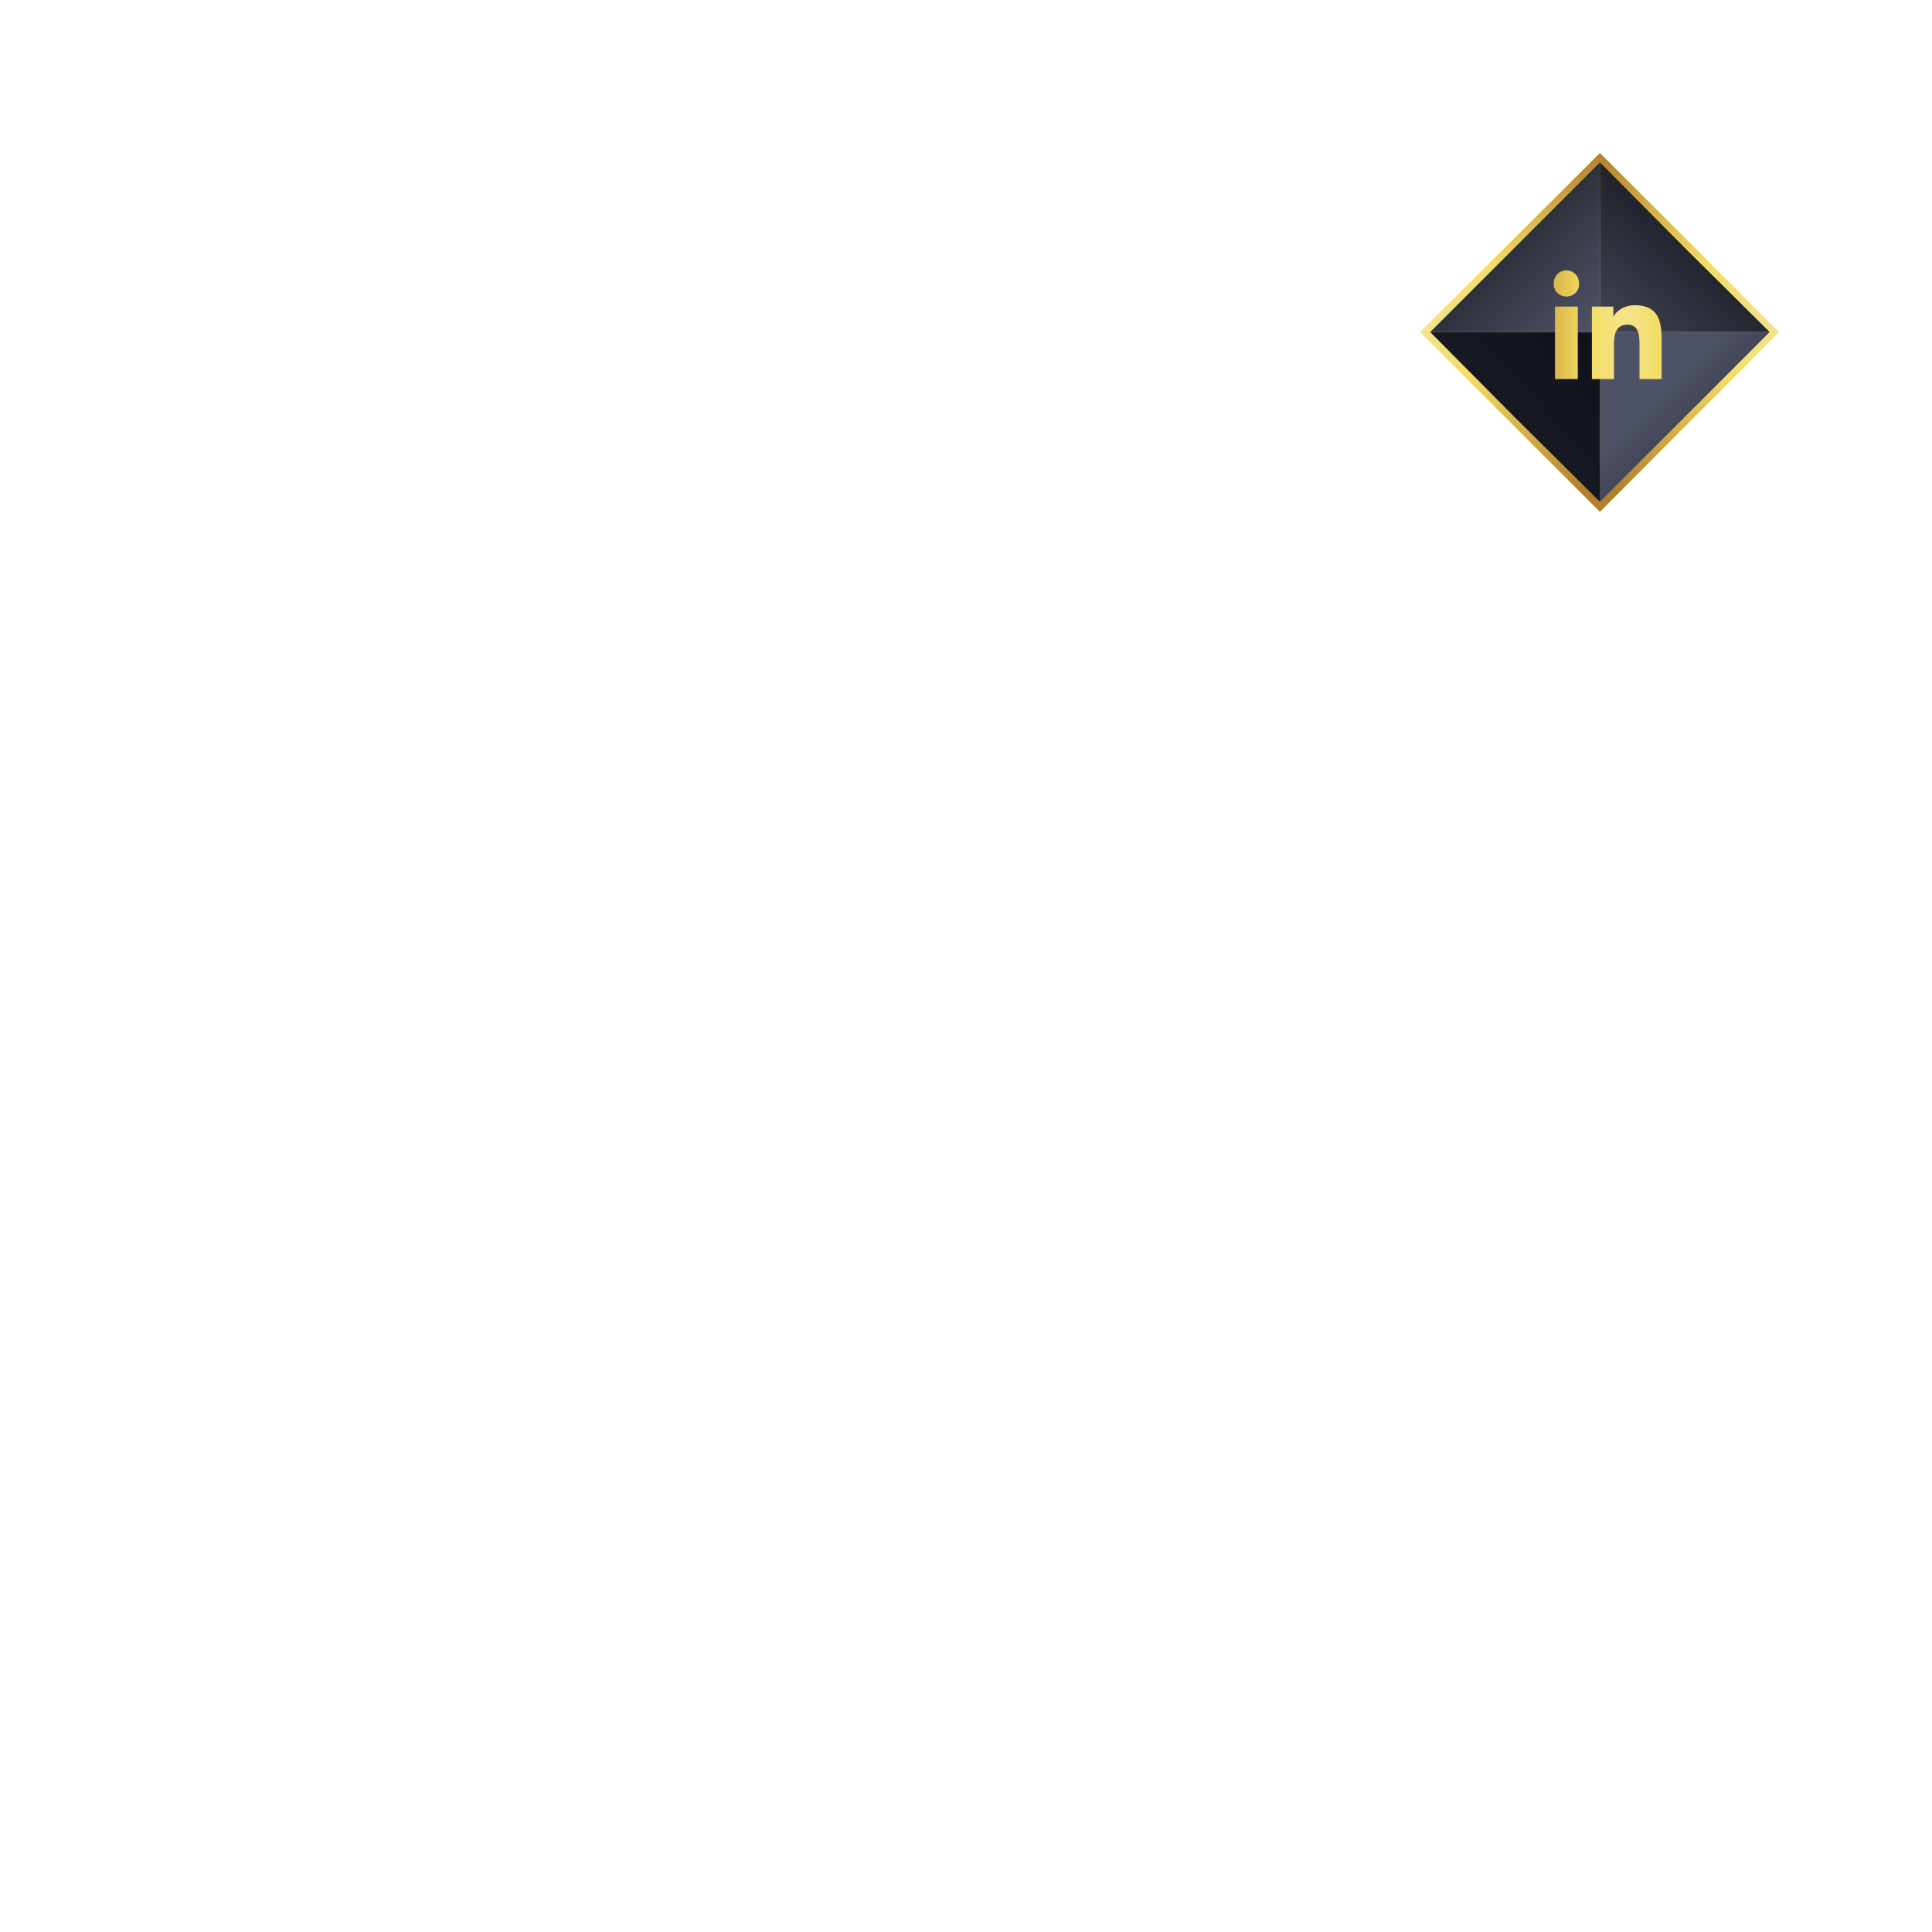
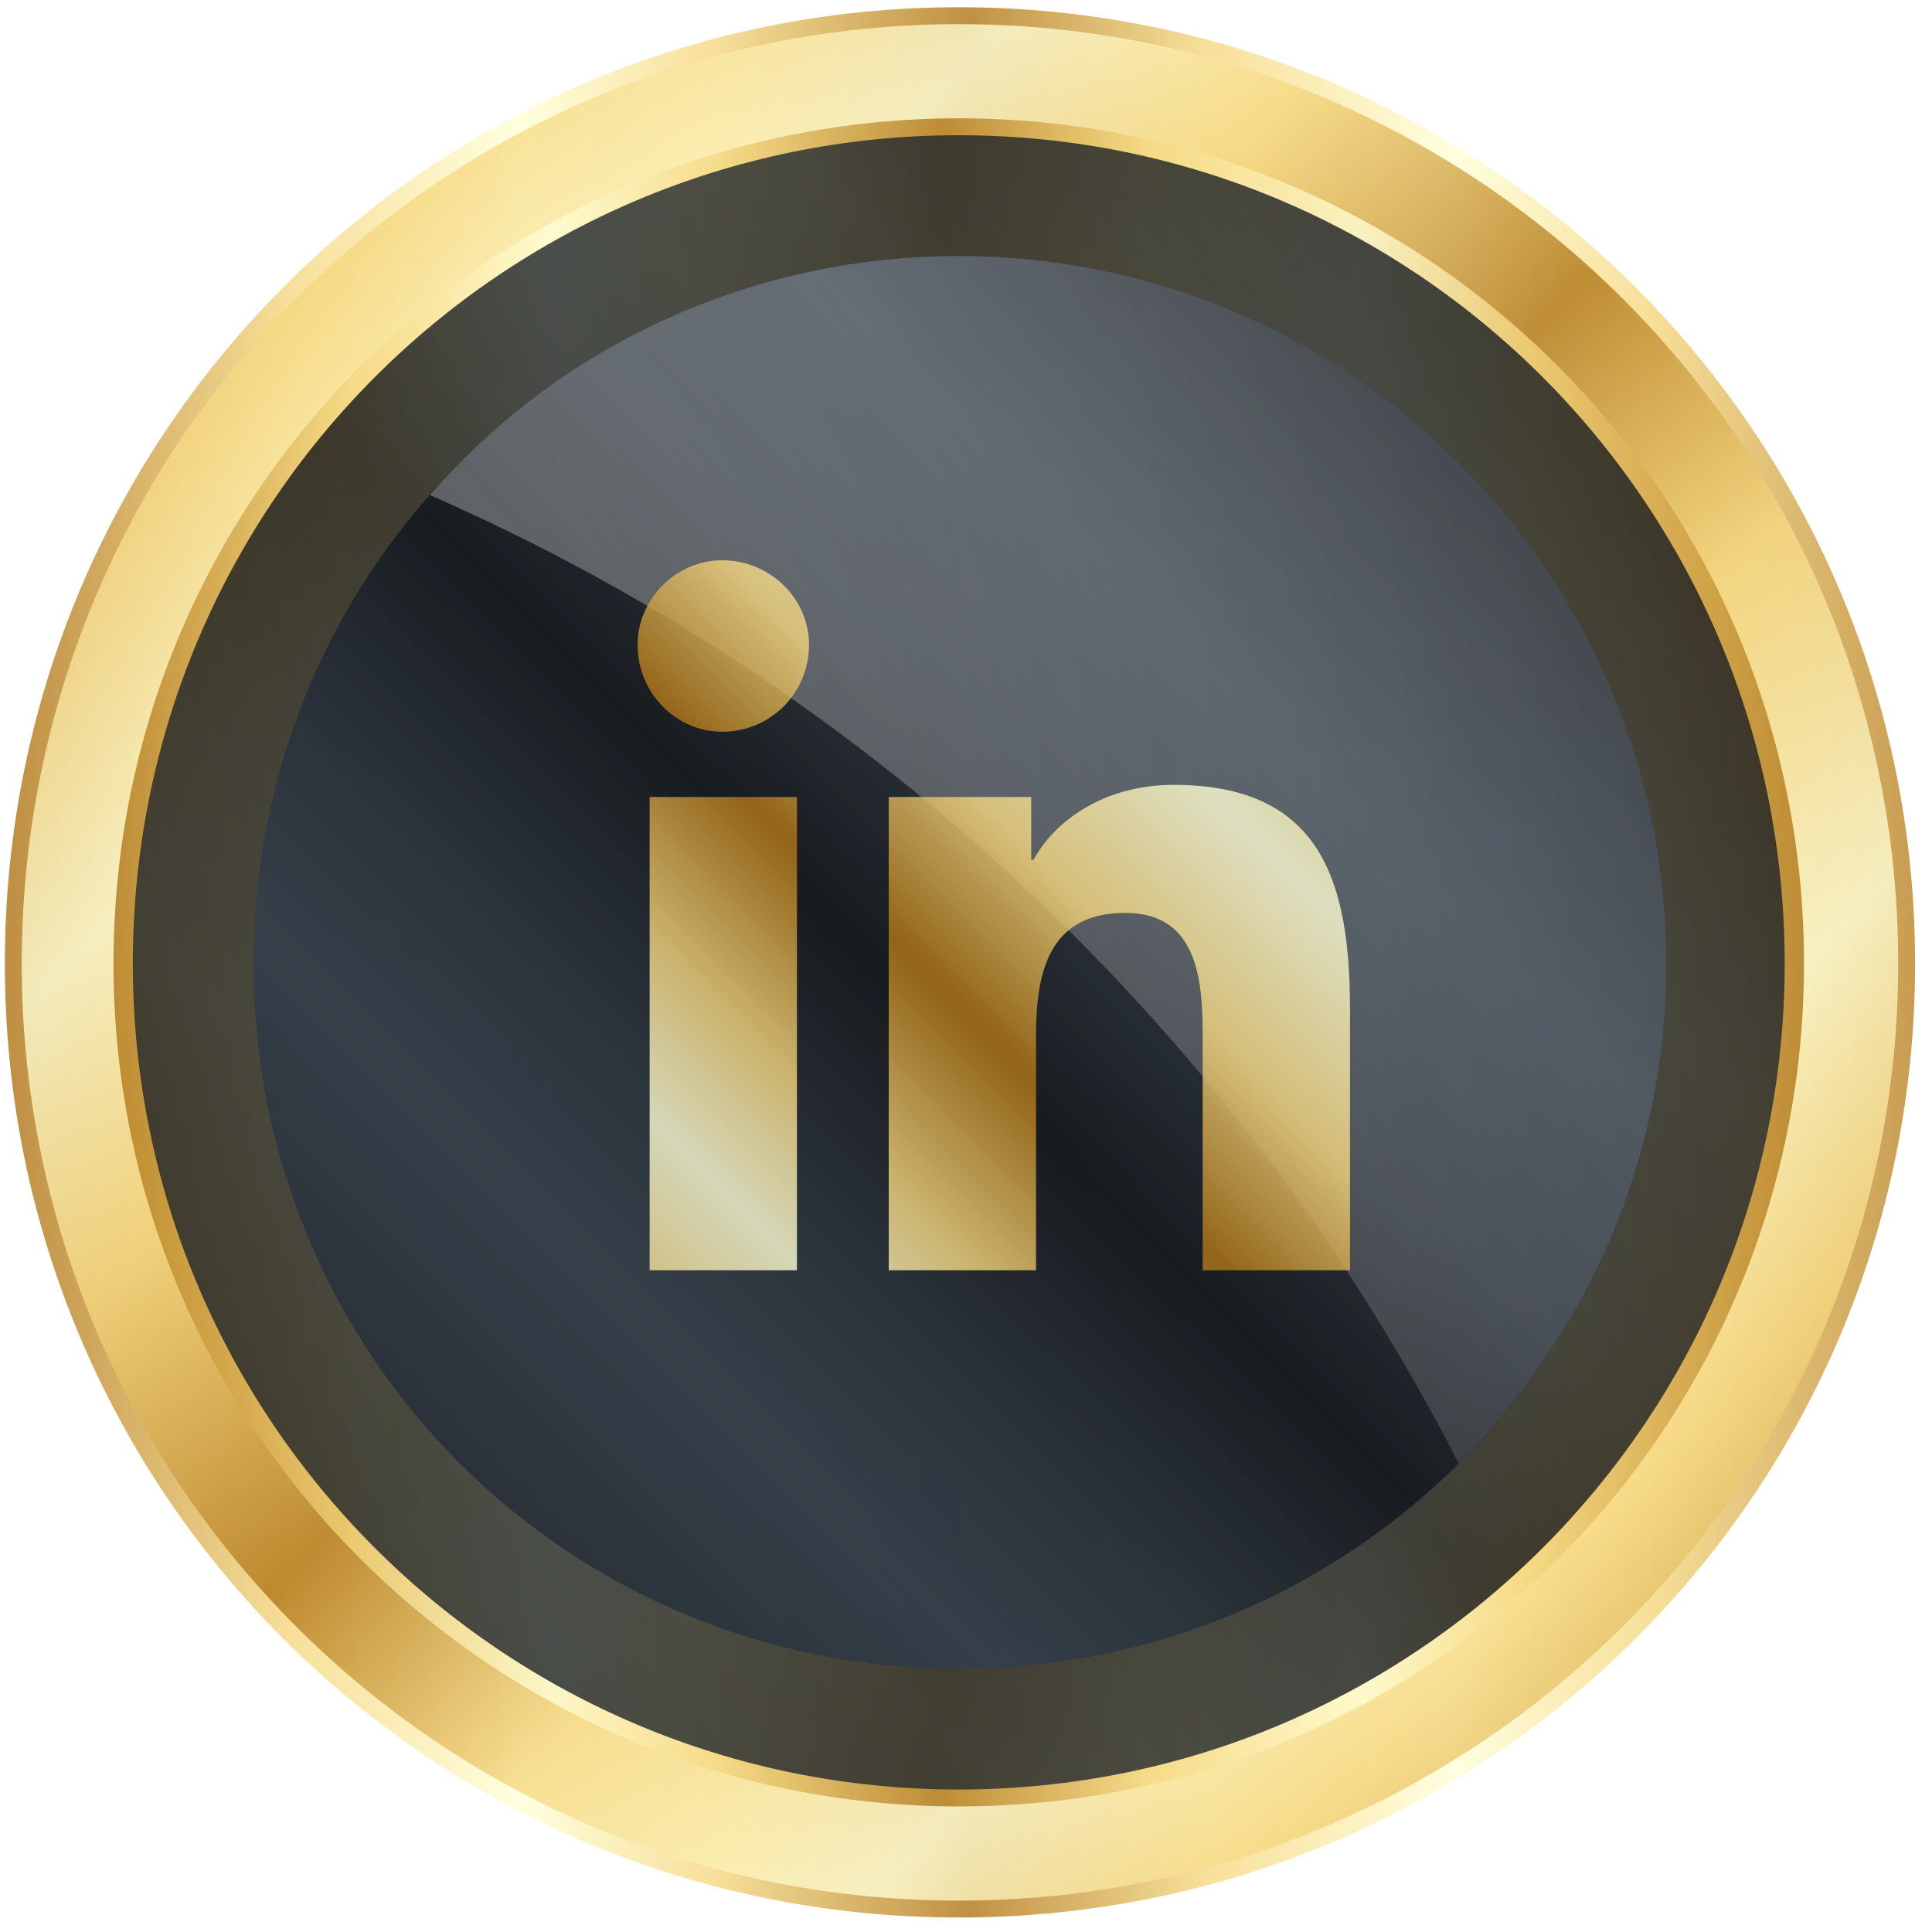
- <svg xmlns="http://www.w3.org/2000/svg" version="1.2" viewBox="0 0 288 288" width="288" height="288">.
- <g id="bg">
-     <defs>
-       <linearGradient id="P" gradientUnits="userSpaceOnUse" />
-       <linearGradient id="g1" x2="1" href="#P" gradientTransform="matrix(0,50.558,-50.56,0,265.248,22.69)">
-         <stop stop-color="#b27f2a" />
-         <stop offset=".33" stop-color="#f4dd62" />
-         <stop offset=".52" stop-color="#f4e38b" />
-         <stop offset=".66" stop-color="#f4dd62" />
-         <stop offset="1" stop-color="#b27f2a" />
-       </linearGradient>
-       <linearGradient id="g2" x2="1" href="#P" gradientTransform="matrix(42.326,41.043,-41.045,42.328,207.732,-5.601)">
-         <stop stop-color="#0d0e19" />
-         <stop offset=".6" stop-color="#20222a" />
-         <stop offset="1" stop-color="#4e5266" />
-       </linearGradient>
-       <linearGradient id="g3" x2="1" href="#P" gradientTransform="matrix(-40.893,-40.376,40.377,-40.895,275.787,111.628)">
-         <stop stop-color="#0d0e19" />
-         <stop offset=".6" stop-color="#20222a" />
-         <stop offset="1" stop-color="#4e5266" />
-       </linearGradient>
-       <linearGradient id="g4" x2="1" href="#P" gradientTransform="matrix(-45.471,50.661,-50.663,-45.473,292.913,17.058)">
-         <stop stop-color="#0d0e19" />
-         <stop offset=".6" stop-color="#20222a" />
-         <stop offset="1" stop-color="#4e5266" />
-       </linearGradient>
-       <linearGradient id="g5" x2="1" href="#P" gradientTransform="matrix(-57.561,51.165,-51.167,-57.563,256.052,59.196)">
-         <stop stop-color="#0d0e19" />
-         <stop offset=".6" stop-color="#20222a" />
-         <stop offset="1" stop-color="#4e5266" />
-       </linearGradient>
-       <linearGradient id="g6" x2="1" href="#P" gradientTransform="matrix(34.415,0,0,142.85,224.966,40.37)">
-         <stop stop-color="#b27f2a" />
-         <stop offset=".33" stop-color="#f4dd62" />
-         <stop offset=".52" stop-color="#f4e38b" />
-         <stop offset=".66" stop-color="#f4dd62" />
-         <stop offset="1" stop-color="#b27f2a" />
-       </linearGradient>
-       <linearGradient id="g7" x2="1" href="#P" gradientTransform="matrix(34.416,0,0,36.383,224.966,45.455)">
-         <stop stop-color="#b27f2a" />
-         <stop offset=".33" stop-color="#f4dd62" />
-         <stop offset=".52" stop-color="#f4e38b" />
-         <stop offset=".66" stop-color="#f4dd62" />
-         <stop offset="1" stop-color="#b27f2a" />
-       </linearGradient>
-     </defs>
-     <style>.a{fill:url(#g1)}.b{fill:url(#g2)}.c{fill:url(#g3)}.d{fill:url(#g4)}.e{fill:url(#g5)}.f{fill:url(#g6)}.g{fill:url(#g7)}</style>
-     <path class="a" d="m238.5 76.3l-26.8-26.8 26.8-26.7 26.7 26.7z" />
-     <path fill-rule="evenodd" class="b" d="m238.5 24.2l-12.7 12.7-12.6 12.6h25.3z" />
-     <path class="c" d="m238.5 74.8l12.6-12.6 12.7-12.7h-25.3z" />
-     <path class="d" d="m263.8 49.5l-12.7-12.6-12.6-12.7v25.3z" />
-     <path class="e" d="m213.2 49.5l12.6 12.7 12.7 12.6v-25.3z" />
-     <path class="f" d="m231.8 45.7h3.4v10.8h-3.4zm1.7-5.4c1.1 0 1.9 0.9 1.9 2 0 1.1-0.8 1.9-1.9 1.9-1.1 0-1.9-0.8-1.9-1.9 0-1.1 0.8-2 1.9-2z" />
-   </g>
-   <path class="g" d="m237.3 45.7h3.2v1.5c0.5-0.9 1.6-1.7 3.2-1.7 3.4 0 4 2.2 4 5.1v5.9h-3.3v-5.2c0-1.3-0.1-2.9-1.8-2.9-1.7 0-2 1.4-2 2.8v5.3h-3.3z" />
+ <svg xmlns="http://www.w3.org/2000/svg" version="1.2" viewBox="0 0 80 80" width="80" height="80">
+   <defs>
+     <linearGradient id="P" gradientUnits="userSpaceOnUse" />
+     <linearGradient id="g1" x2="1" href="#P" gradientTransform="matrix(80.232,0,0,80.232,.817,.295)">
+       <stop stop-color="#b07515" />
+       <stop offset=".14" stop-color="#f5d77f" />
+       <stop offset=".26" stop-color="#ffffd7" />
+       <stop offset=".36" stop-color="#f5d77f" />
+       <stop offset=".49" stop-color="#b07515" />
+       <stop offset=".61" stop-color="#f5d77f" />
+       <stop offset=".74" stop-color="#ffffd7" />
+       <stop offset=".84" stop-color="#f5d77f" />
+       <stop offset="1" stop-color="#b07515" />
+     </linearGradient>
+     <linearGradient id="g2" x2="1" href="#P" gradientTransform="matrix(77.016,77.016,-77.015,77.015,39.592,-37.952)">
+       <stop stop-color="#b07515" />
+       <stop offset=".14" stop-color="#f5d77f" />
+       <stop offset=".26" stop-color="#ffffd7" />
+       <stop offset=".36" stop-color="#f5d77f" />
+       <stop offset=".49" stop-color="#b07515" />
+       <stop offset=".61" stop-color="#f5d77f" />
+       <stop offset=".74" stop-color="#ffffd7" />
+       <stop offset=".84" stop-color="#f5d77f" />
+       <stop offset="1" stop-color="#b07515" />
+     </linearGradient>
+     <linearGradient id="g3" x2="1" href="#P" gradientTransform="matrix(69.8,0,0,69.802,4.743,4.888)">
+       <stop stop-color="#b07515" />
+       <stop offset=".14" stop-color="#f5d77f" />
+       <stop offset=".26" stop-color="#ffffd7" />
+       <stop offset=".36" stop-color="#f5d77f" />
+       <stop offset=".49" stop-color="#b07515" />
+       <stop offset=".61" stop-color="#f5d77f" />
+       <stop offset=".74" stop-color="#ffffd7" />
+       <stop offset=".84" stop-color="#f5d77f" />
+       <stop offset="1" stop-color="#b07515" />
+     </linearGradient>
+     <linearGradient id="g4" x2="1" href="#P" gradientTransform="matrix(62.666,-62.666,62.667,62.667,-27.308,38.449)">
+       <stop stop-color="#0f1115" />
+       <stop offset=".14" stop-color="#1c2228" />
+       <stop offset=".26" stop-color="#232a32" />
+       <stop offset=".36" stop-color="#1c2228" />
+       <stop offset=".49" stop-color="#0f1115" />
+       <stop offset=".61" stop-color="#1c2228" />
+       <stop offset=".74" stop-color="#232a32" />
+       <stop offset=".84" stop-color="#1c2228" />
+       <stop offset="1" stop-color="#0f1115" />
+     </linearGradient>
+     <linearGradient id="g5" x2="1" href="#P" gradientTransform="matrix(53.589,-53.589,53.589,53.589,-17.598,38.654)">
+       <stop stop-color="#161a1f" />
+       <stop offset=".14" stop-color="#2a323b" />
+       <stop offset=".26" stop-color="#343f4a" />
+       <stop offset=".36" stop-color="#2a323b" />
+       <stop offset=".49" stop-color="#161a1f" />
+       <stop offset=".61" stop-color="#2a323b" />
+       <stop offset=".74" stop-color="#343f4a" />
+       <stop offset=".84" stop-color="#2a323b" />
+       <stop offset="1" stop-color="#161a1f" />
+     </linearGradient>
+     <linearGradient id="g6" x2="1" href="#P" gradientTransform="matrix(53.589,-53.589,53.589,53.589,-17.598,38.654)">
+       <stop stop-color="#161a1f" />
+       <stop offset=".14" stop-color="#2a323b" />
+       <stop offset=".26" stop-color="#343f4a" />
+       <stop offset=".36" stop-color="#2a323b" />
+       <stop offset=".49" stop-color="#161a1f" />
+       <stop offset=".61" stop-color="#2a323b" />
+       <stop offset=".74" stop-color="#343f4a" />
+       <stop offset=".84" stop-color="#2a323b" />
+       <stop offset="1" stop-color="#161a1f" />
+     </linearGradient>
+     <radialGradient id="g7" cx="0" cy="0" r="1" href="#P" gradientTransform="matrix(100.929,0,0,100.929,8.556,31.006)">
+       <stop stop-color="#e8e8e8" />
+       <stop offset=".05" stop-color="#a6a6a6" />
+       <stop offset=".14" stop-color="#606060" />
+       <stop offset="1" />
+     </radialGradient>
+     <linearGradient id="g8" x2="1" href="#P" gradientTransform="matrix(37.554,-37.554,155.881,155.881,-23.374,15.535)">
+       <stop stop-color="#b07515" />
+       <stop offset=".14" stop-color="#f5d77f" />
+       <stop offset=".26" stop-color="#ffffd7" />
+       <stop offset=".36" stop-color="#f5d77f" />
+       <stop offset=".49" stop-color="#b07515" />
+       <stop offset=".61" stop-color="#f5d77f" />
+       <stop offset=".74" stop-color="#ffffd7" />
+       <stop offset=".84" stop-color="#f5d77f" />
+       <stop offset="1" stop-color="#b07515" />
+     </linearGradient>
+     <linearGradient id="g9" x2="1" href="#P" gradientTransform="matrix(38.72,-38.72,40.933,40.933,14.145,54.046)">
+       <stop stop-color="#b07515" />
+       <stop offset=".14" stop-color="#f5d77f" />
+       <stop offset=".26" stop-color="#ffffd7" />
+       <stop offset=".36" stop-color="#f5d77f" />
+       <stop offset=".49" stop-color="#b07515" />
+       <stop offset=".61" stop-color="#f5d77f" />
+       <stop offset=".74" stop-color="#ffffd7" />
+       <stop offset=".84" stop-color="#f5d77f" />
+       <stop offset="1" stop-color="#b07515" />
+     </linearGradient>
+   </defs>
+   <style>.a{opacity:.8;fill:url(#g1)}.b{opacity:.8;fill:url(#g2)}.c{opacity:.8;fill:url(#g3)}.d{opacity:.8;fill:url(#g4)}.e{opacity:.8;fill:url(#g5)}.f{opacity:.8;fill:url(#g6)}.g{opacity:.8;mix-blend-mode:screen;fill:url(#g7)}.h{opacity:.8;fill:url(#g8)}.i{opacity:.8;fill:url(#g9)}</style>
+   <path fill-rule="evenodd" class="a" d="m39.7 79.4c-21.9 0-39.5-17.6-39.5-39.5 0-21.9 17.6-39.6 39.5-39.6 21.9 0 39.6 17.7 39.6 39.6 0 21.9-17.7 39.5-39.6 39.5z" />
+   <path fill-rule="evenodd" class="b" d="m39.7 78.7c-21.5 0-38.8-17.4-38.8-38.8 0-21.5 17.3-38.9 38.8-38.9 21.5 0 38.9 17.4 38.9 38.9 0 21.4-17.4 38.8-38.9 38.8z" />
+   <path fill-rule="evenodd" class="c" d="m39.7 74.8c-19.3 0-35-15.6-35-34.9 0-19.4 15.7-35 35-35 19.4 0 35 15.6 35 35 0 19.3-15.6 34.9-35 34.9z" />
+   <path fill-rule="evenodd" class="d" d="m39.7 74.1c-18.9 0-34.2-15.3-34.2-34.2 0-19 15.3-34.3 34.2-34.3 18.9 0 34.2 15.3 34.2 34.3 0 18.9-15.3 34.2-34.2 34.2z" />
+   <path fill-rule="evenodd" class="e" d="m39.7 69.1c-16.2 0-29.2-13-29.2-29.2 0-16.2 13-29.3 29.2-29.3 16.2 0 29.3 13.1 29.3 29.3 0 16.2-13.1 29.2-29.3 29.2z" />
+   <path fill-rule="evenodd" class="f" d="m39.7 69.1c-16.2 0-29.2-13-29.2-29.2 0-16.2 13-29.3 29.2-29.3 16.2 0 29.3 13.1 29.3 29.3 0 16.2-13.1 29.2-29.3 29.2z" />
+   <path fill-rule="evenodd" class="g" d="m60.4 60.6c5.3-5.3 8.6-12.6 8.6-20.7 0-16.2-13.1-29.3-29.3-29.3-8.7 0-16.6 3.8-21.9 9.9 18.3 8 33.5 22.3 42.6 40.1z" />
+   <path fill-rule="evenodd" class="h" d="m33 33v19.6h-6.1v-19.6zm-3.1-2.7c-1.9 0-3.5-1.6-3.5-3.6 0-1.9 1.6-3.5 3.5-3.5 2 0 3.6 1.6 3.6 3.5 0 2-1.6 3.6-3.6 3.6z" />
+   <path fill-rule="evenodd" class="i" d="m36.8 33h5.9v2.6h0.1c0.8-1.5 2.8-3.1 5.8-3.1 6.1 0 7.3 4 7.3 9.3v10.8h-6.1v-9.6c0-2.2-0.1-5.2-3.2-5.2-3.2 0-3.7 2.5-3.7 5.1v9.7h-6.1z" />
</svg>
